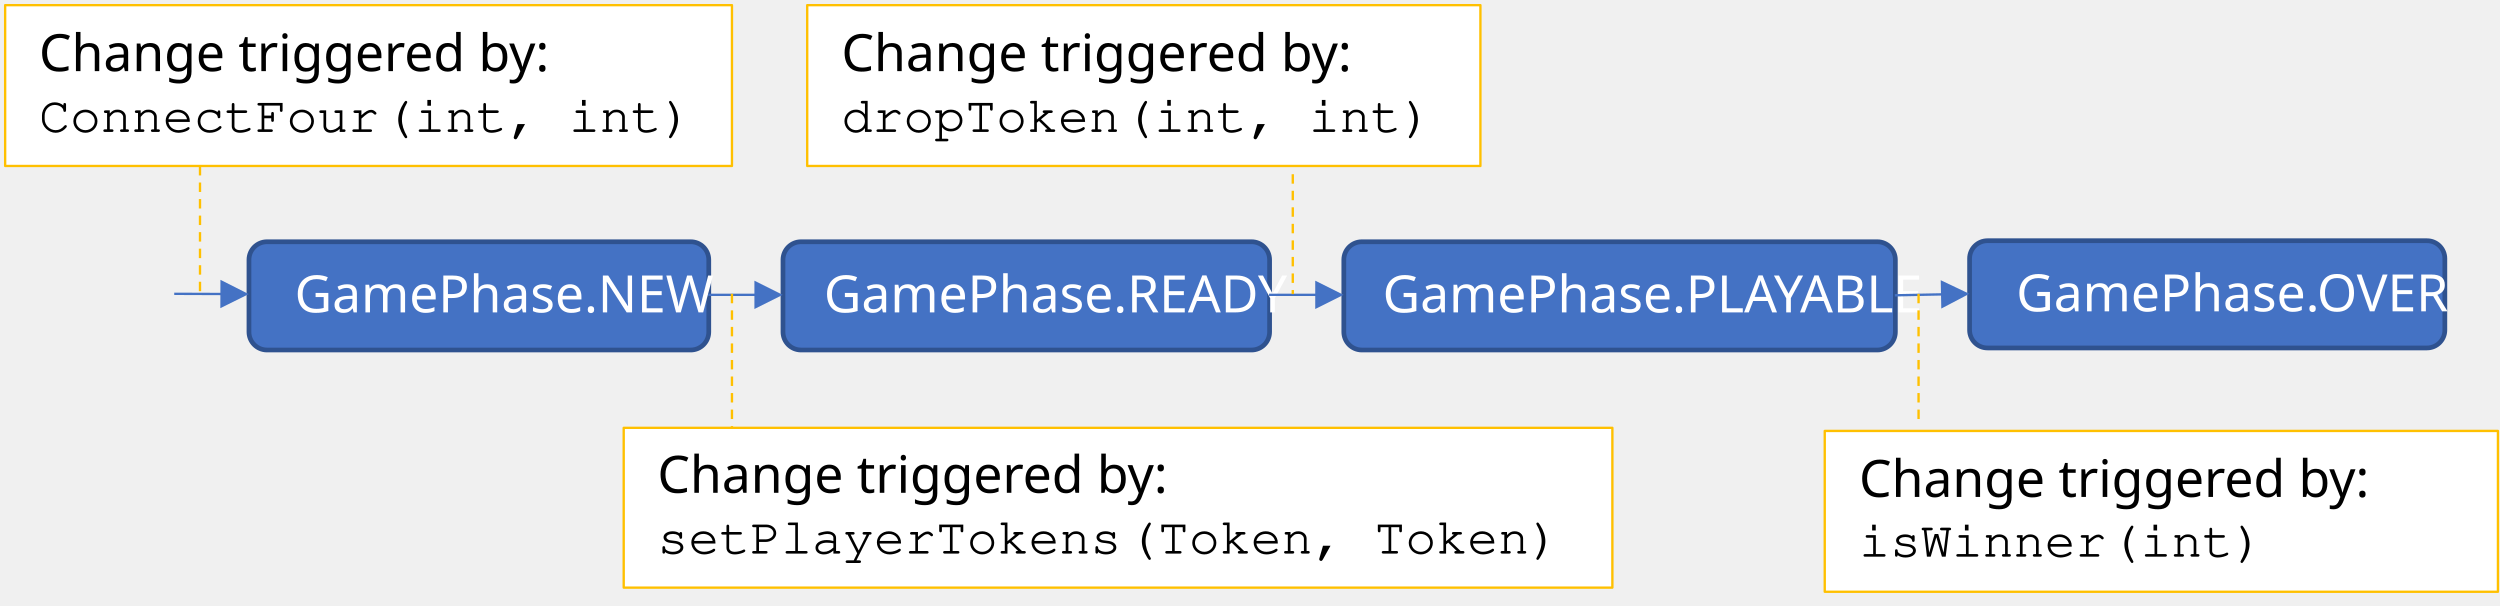
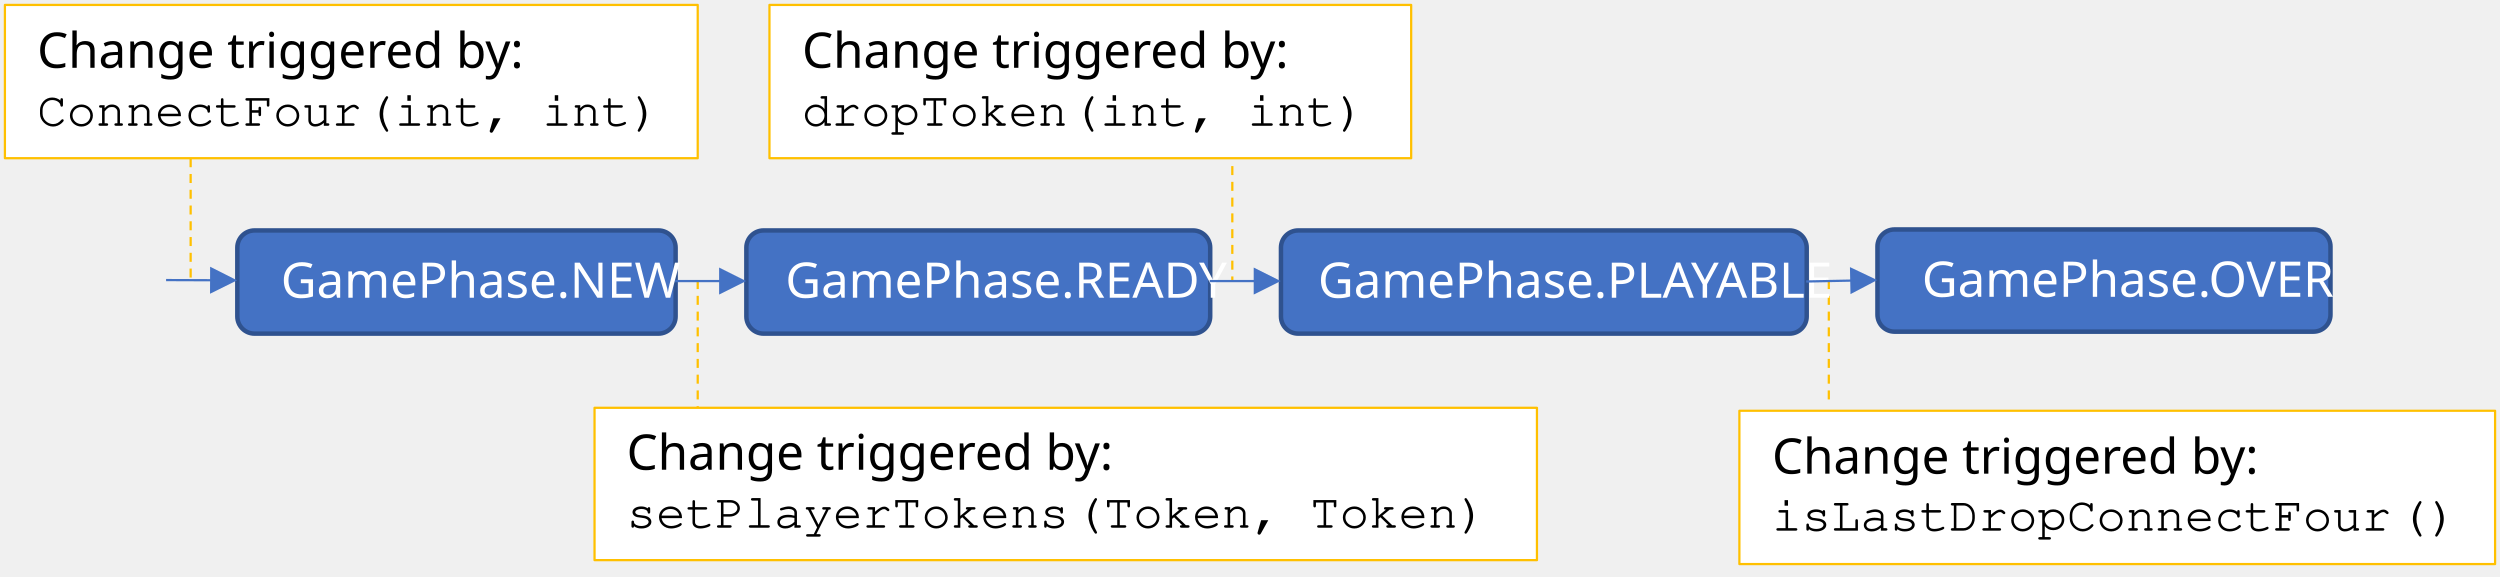
- <svg xmlns="http://www.w3.org/2000/svg" width="2425" height="587" xml:space="preserve" overflow="hidden">
+ <svg xmlns="http://www.w3.org/2000/svg" width="2544" height="587" xml:space="preserve" overflow="hidden">
  <defs>
    <clipPath id="clip0">
-       <rect x="499" y="311" width="2425" height="587" />
+       <rect x="499" y="311" width="2544" height="587" />
    </clipPath>
  </defs>
  <g clip-path="url(#clip0)" transform="translate(-499 -311)">
+     <path d="M1209 596 1209 725.546" stroke="#FFC000" stroke-width="2.292" stroke-linecap="butt" stroke-linejoin="miter" stroke-miterlimit="8" stroke-dasharray="9.167 6.875" stroke-opacity="1" fill="none" fill-rule="evenodd" />
+     <path d="M1753 480 1753 596.252" stroke="#FFC000" stroke-width="2.292" stroke-linecap="butt" stroke-linejoin="miter" stroke-miterlimit="8" stroke-dasharray="9.167 6.875" stroke-opacity="1" fill="none" fill-rule="evenodd" />
+     <path d="M2360 596 2360 723.948" stroke="#FFC000" stroke-width="2.292" stroke-linecap="butt" stroke-linejoin="miter" stroke-miterlimit="8" stroke-dasharray="9.167 6.875" stroke-opacity="1" fill="none" fill-rule="evenodd" />
+     <path d="M693 472 693 595.931" stroke="#FFC000" stroke-width="2.292" stroke-linecap="butt" stroke-linejoin="miter" stroke-miterlimit="8" stroke-dasharray="9.167 6.875" stroke-opacity="1" fill="none" fill-rule="evenodd" />
    <path d="M740.5 563.001C740.5 553.335 748.335 545.5 758 545.5L1169 545.5C1178.66 545.5 1186.5 553.335 1186.5 563.001L1186.5 632.999C1186.5 642.665 1178.66 650.5 1169 650.5L758 650.5C748.335 650.5 740.5 642.665 740.5 632.999Z" stroke="#2F528F" stroke-width="4.583" stroke-linecap="butt" stroke-linejoin="miter" stroke-miterlimit="8" stroke-opacity="1" fill="#4472C4" fill-rule="evenodd" fill-opacity="1" />
    <text fill="#FFFFFF" fill-opacity="1" font-family="Calibri,Calibri_MSFontService,sans-serif" font-style="normal" font-variant="normal" font-weight="400" font-stretch="normal" font-size="50" text-anchor="start" direction="ltr" writing-mode="lr-tb" unicode-bidi="normal" text-decoration="none" transform="matrix(1 0 0 1 784.78 614)">GamePhase.NEW</text>
    <path d="M1258.5 563C1258.5 553.335 1266.34 545.5 1276 545.5L1713 545.5C1722.66 545.5 1730.5 553.335 1730.5 563L1730.5 633C1730.5 642.665 1722.66 650.5 1713 650.5L1276 650.5C1266.34 650.5 1258.5 642.665 1258.5 633Z" stroke="#2F528F" stroke-width="4.583" stroke-linecap="butt" stroke-linejoin="miter" stroke-miterlimit="8" stroke-opacity="1" fill="#4472C4" fill-rule="evenodd" fill-opacity="1" />
    <text fill="#FFFFFF" fill-opacity="1" font-family="Calibri,Calibri_MSFontService,sans-serif" font-style="normal" font-variant="normal" font-weight="400" font-stretch="normal" font-size="50" text-anchor="start" direction="ltr" writing-mode="lr-tb" unicode-bidi="normal" text-decoration="none" transform="matrix(1 0 0 1 1298.19 614)">GamePhase.READY</text>
    <path d="M1802.5 563.001C1802.5 553.335 1810.34 545.5 1820 545.5L2320 545.5C2329.66 545.5 2337.5 553.335 2337.5 563.001L2337.5 632.999C2337.5 642.665 2329.66 650.5 2320 650.5L1820 650.5C1810.34 650.5 1802.5 642.665 1802.5 632.999Z" stroke="#2F528F" stroke-width="4.583" stroke-linecap="butt" stroke-linejoin="miter" stroke-miterlimit="8" stroke-opacity="1" fill="#4472C4" fill-rule="evenodd" fill-opacity="1" />
    <text fill="#FFFFFF" fill-opacity="1" font-family="Calibri,Calibri_MSFontService,sans-serif" font-style="normal" font-variant="normal" font-weight="400" font-stretch="normal" font-size="50" text-anchor="start" direction="ltr" writing-mode="lr-tb" unicode-bidi="normal" text-decoration="none" transform="matrix(1 0 0 1 1840.17 614)">GamePhase.PLAYABLE</text>
    <path d="M2409.5 561.834C2409.5 552.261 2417.26 544.5 2426.83 544.5L2853.17 544.5C2862.74 544.5 2870.5 552.261 2870.5 561.834L2870.5 631.166C2870.5 640.74 2862.74 648.5 2853.17 648.5L2426.83 648.5C2417.26 648.5 2409.5 640.74 2409.5 631.166Z" stroke="#2F528F" stroke-width="4.583" stroke-linecap="butt" stroke-linejoin="miter" stroke-miterlimit="8" stroke-opacity="1" fill="#4472C4" fill-rule="evenodd" fill-opacity="1" />
    <text fill="#FFFFFF" fill-opacity="1" font-family="Calibri,Calibri_MSFontService,sans-serif" font-style="normal" font-variant="normal" font-weight="400" font-stretch="normal" font-size="50" text-anchor="start" direction="ltr" writing-mode="lr-tb" unicode-bidi="normal" text-decoration="none" transform="matrix(1 0 0 1 2454.75 613)">GamePhase.OVER</text>
    <path d="M5.7219e-06-1.146 49.353-1.146 49.353 1.146-5.7219e-06 1.146ZM44.77-13.75 72.27 0 44.77 13.75Z" fill="#4472C4" fill-rule="nonzero" fill-opacity="1" transform="matrix(1 0 0 -1 1186 597)" />
    <path d="M1730 595.854 1779.35 595.855 1779.35 598.146 1730 598.146ZM1774.77 583.25 1802.27 597 1774.77 610.75Z" fill="#4472C4" fill-rule="nonzero" fill-opacity="1" />
    <path d="M0.023-1.146 49.381-0.157 49.335 2.134-0.023 1.146ZM45.051-12.851 72.27 1.447 44.5 14.644Z" fill="#4472C4" fill-rule="nonzero" fill-opacity="1" transform="matrix(1 0 0 -1 2337 597.447)" />
-     <path d="M1209 596 1209 725.546" stroke="#FFC000" stroke-width="2.292" stroke-linecap="butt" stroke-linejoin="miter" stroke-miterlimit="8" stroke-dasharray="9.167 6.875" stroke-opacity="1" fill="none" fill-rule="evenodd" />
-     <path d="M1753 480 1753 596.252" stroke="#FFC000" stroke-width="2.292" stroke-linecap="butt" stroke-linejoin="miter" stroke-miterlimit="8" stroke-dasharray="9.167 6.875" stroke-opacity="1" fill="none" fill-rule="evenodd" />
-     <path d="M2360 596 2360 723.948" stroke="#FFC000" stroke-width="2.292" stroke-linecap="butt" stroke-linejoin="miter" stroke-miterlimit="8" stroke-dasharray="9.167 6.875" stroke-opacity="1" fill="none" fill-rule="evenodd" />
    <rect x="1104" y="726" width="959" height="155" stroke="#FFC000" stroke-width="2.292" stroke-linecap="butt" stroke-linejoin="round" stroke-miterlimit="10" stroke-opacity="1" fill="#FFFFFF" fill-opacity="1" />
    <text fill="#000000" fill-opacity="1" font-family="Calibri,Calibri_MSFontService,sans-serif" font-style="normal" font-variant="normal" font-weight="400" font-stretch="normal" font-size="50" text-anchor="start" direction="ltr" writing-mode="lr-tb" unicode-bidi="normal" text-decoration="none" transform="matrix(1 0 0 1 1136.68 789)">Change triggered by:<tspan fill="#000000" fill-opacity="1" font-family="Courier,Courier_MSFontService,sans-serif" font-style="normal" font-variant="normal" font-weight="400" font-stretch="normal" font-size="50" text-anchor="start" direction="ltr" writing-mode="lr-tb" unicode-bidi="normal" text-decoration="none" x="0" y="59">setPlayerTokens</tspan>
      <tspan fill="#000000" fill-opacity="1" font-family="Courier,Courier_MSFontService,sans-serif" font-style="normal" font-variant="normal" font-weight="400" font-stretch="normal" font-size="50" text-anchor="start" direction="ltr" writing-mode="lr-tb" unicode-bidi="normal" text-decoration="none" x="455.469" y="59">(Token, Token)</tspan>
    </text>
    <rect x="1282" y="316" width="653" height="156" stroke="#FFC000" stroke-width="2.292" stroke-linecap="butt" stroke-linejoin="round" stroke-miterlimit="10" stroke-opacity="1" fill="#FFFFFF" fill-opacity="1" />
    <text fill="#000000" fill-opacity="1" font-family="Calibri,Calibri_MSFontService,sans-serif" font-style="normal" font-variant="normal" font-weight="400" font-stretch="normal" font-size="50" text-anchor="start" direction="ltr" writing-mode="lr-tb" unicode-bidi="normal" text-decoration="none" transform="matrix(1 0 0 1 1315.21 380)">Change triggered by:<tspan fill="#000000" fill-opacity="1" font-family="Courier,Courier_MSFontService,sans-serif" font-style="normal" font-variant="normal" font-weight="400" font-stretch="normal" font-size="50" text-anchor="start" direction="ltr" writing-mode="lr-tb" unicode-bidi="normal" text-decoration="none" x="0" y="59">dropToken</tspan>
      <tspan fill="#000000" fill-opacity="1" font-family="Courier,Courier_MSFontService,sans-serif" font-style="normal" font-variant="normal" font-weight="400" font-stretch="normal" font-size="50" text-anchor="start" direction="ltr" writing-mode="lr-tb" unicode-bidi="normal" text-decoration="none" x="273.281" y="59">(int, int)</tspan>
    </text>
-     <rect x="2269" y="729" width="653" height="156" stroke="#FFC000" stroke-width="2.292" stroke-linecap="butt" stroke-linejoin="round" stroke-miterlimit="10" stroke-opacity="1" fill="#FFFFFF" fill-opacity="1" />
-     <text fill="#000000" fill-opacity="1" font-family="Calibri,Calibri_MSFontService,sans-serif" font-style="normal" font-variant="normal" font-weight="400" font-stretch="normal" font-size="50" text-anchor="start" direction="ltr" writing-mode="lr-tb" unicode-bidi="normal" text-decoration="none" transform="matrix(1 0 0 1 2302.27 793)">Change triggered by:<tspan fill="#000000" fill-opacity="1" font-family="Courier,Courier_MSFontService,sans-serif" font-style="normal" font-variant="normal" font-weight="400" font-stretch="normal" font-size="50" text-anchor="start" direction="ltr" writing-mode="lr-tb" unicode-bidi="normal" text-decoration="none" x="0" y="58">isWinner</tspan>
-       <tspan fill="#000000" fill-opacity="1" font-family="Courier,Courier_MSFontService,sans-serif" font-style="normal" font-variant="normal" font-weight="400" font-stretch="normal" font-size="50" text-anchor="start" direction="ltr" writing-mode="lr-tb" unicode-bidi="normal" text-decoration="none" x="242.917" y="58">(int)</tspan>
+     <rect x="2269" y="729" width="769" height="156" stroke="#FFC000" stroke-width="2.292" stroke-linecap="butt" stroke-linejoin="round" stroke-miterlimit="10" stroke-opacity="1" fill="#FFFFFF" fill-opacity="1" />
+     <text fill="#000000" fill-opacity="1" font-family="Calibri,Calibri_MSFontService,sans-serif" font-style="normal" font-variant="normal" font-weight="400" font-stretch="normal" font-size="50" text-anchor="start" direction="ltr" writing-mode="lr-tb" unicode-bidi="normal" text-decoration="none" transform="matrix(1 0 0 1 2302.27 793)">Change triggered by:<tspan fill="#000000" fill-opacity="1" font-family="Courier,Courier_MSFontService,sans-serif" font-style="normal" font-variant="normal" font-weight="400" font-stretch="normal" font-size="50" text-anchor="start" direction="ltr" writing-mode="lr-tb" unicode-bidi="normal" text-decoration="none" x="0" y="58">isLastDropConnectFour</tspan>
+       <tspan fill="#000000" fill-opacity="1" font-family="Courier,Courier_MSFontService,sans-serif" font-style="normal" font-variant="normal" font-weight="400" font-stretch="normal" font-size="50" text-anchor="start" direction="ltr" writing-mode="lr-tb" unicode-bidi="normal" text-decoration="none" x="637.656" y="58">()</tspan>
    </text>
    <path d="M668.004 594.854 717.358 595.04 717.349 597.332 667.996 597.146ZM712.822 582.419 740.27 596.273 712.718 609.919Z" fill="#4472C4" fill-rule="nonzero" fill-opacity="1" />
-     <path d="M693 472 693 595.931" stroke="#FFC000" stroke-width="2.292" stroke-linecap="butt" stroke-linejoin="miter" stroke-miterlimit="8" stroke-dasharray="9.167 6.875" stroke-opacity="1" fill="none" fill-rule="evenodd" />
    <rect x="504" y="316" width="705" height="156" stroke="#FFC000" stroke-width="2.292" stroke-linecap="butt" stroke-linejoin="round" stroke-miterlimit="10" stroke-opacity="1" fill="#FFFFFF" fill-opacity="1" />
    <text fill="#000000" fill-opacity="1" font-family="Calibri,Calibri_MSFontService,sans-serif" font-style="normal" font-variant="normal" font-weight="400" font-stretch="normal" font-size="50" text-anchor="start" direction="ltr" writing-mode="lr-tb" unicode-bidi="normal" text-decoration="none" transform="matrix(1 0 0 1 536.817 380)">Change triggered by:<tspan fill="#000000" fill-opacity="1" font-family="Courier,Courier_MSFontService,sans-serif" font-style="normal" font-variant="normal" font-weight="400" font-stretch="normal" font-size="50" text-anchor="start" direction="ltr" writing-mode="lr-tb" unicode-bidi="normal" text-decoration="none" x="0" y="59">ConnectFour</tspan>
      <tspan fill="#000000" fill-opacity="1" font-family="Courier,Courier_MSFontService,sans-serif" font-style="normal" font-variant="normal" font-weight="400" font-stretch="normal" font-size="50" text-anchor="start" direction="ltr" writing-mode="lr-tb" unicode-bidi="normal" text-decoration="none" x="334.01" y="59">(int, int)</tspan>
    </text>
  </g>
</svg>
